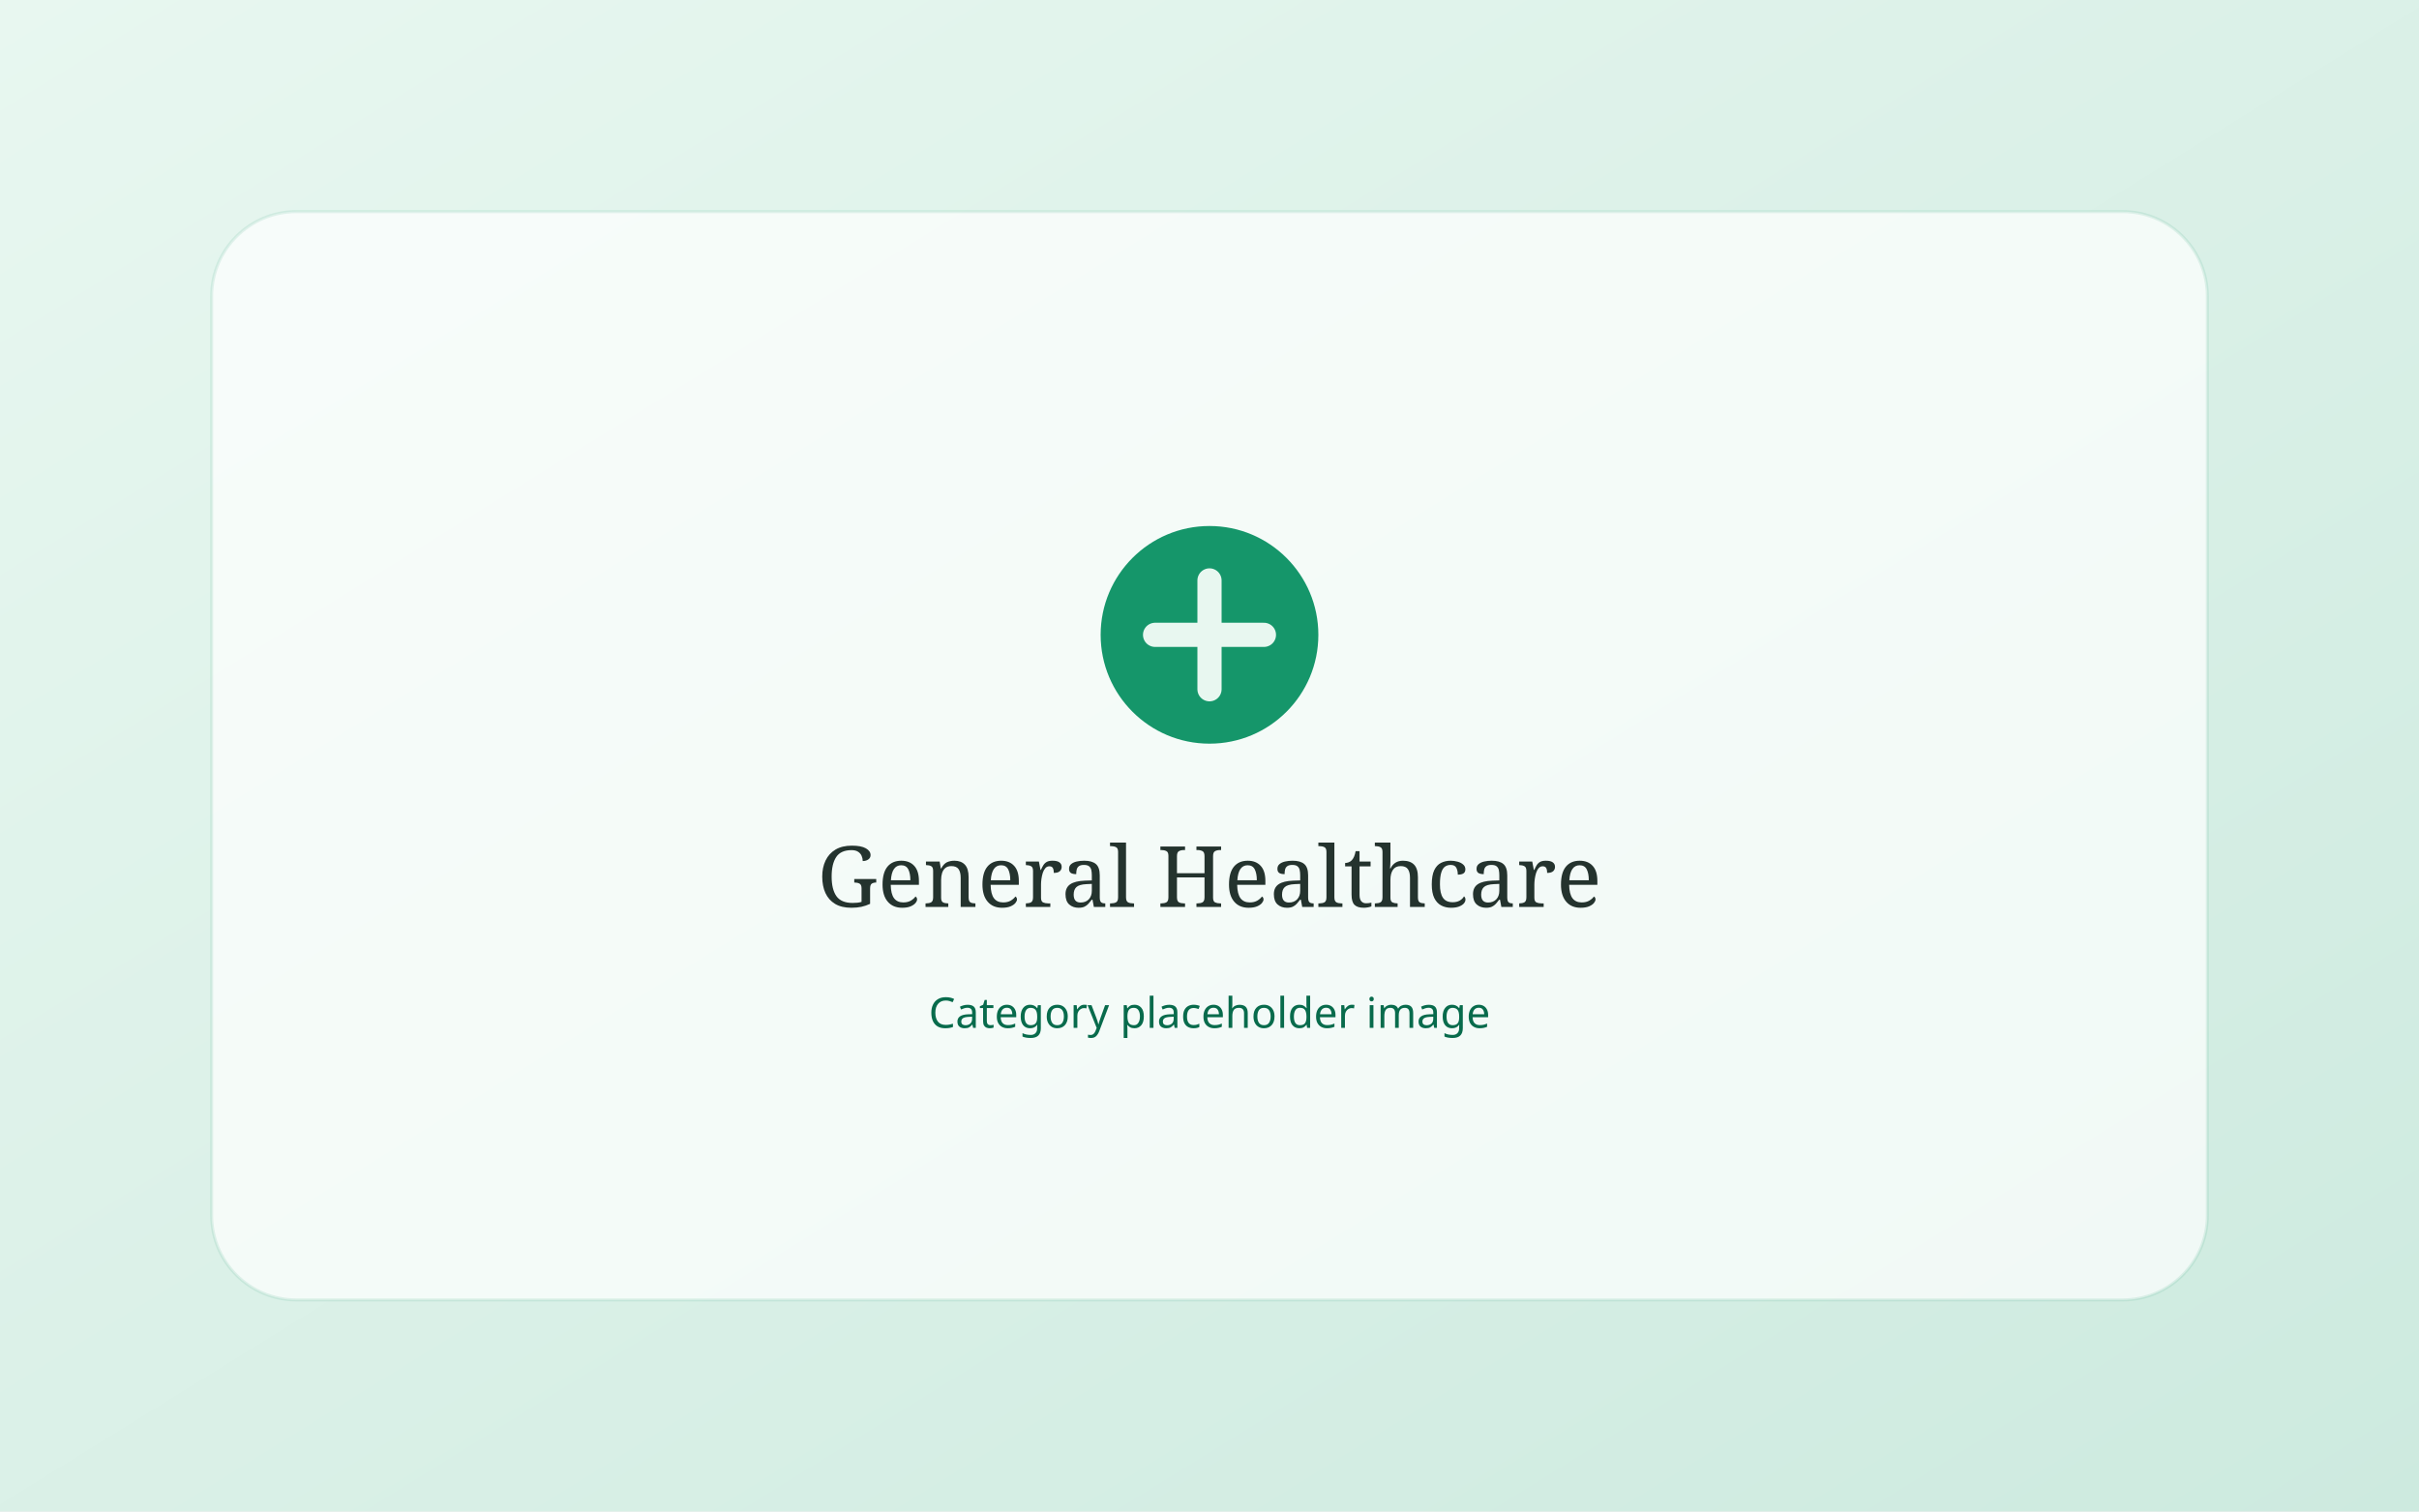
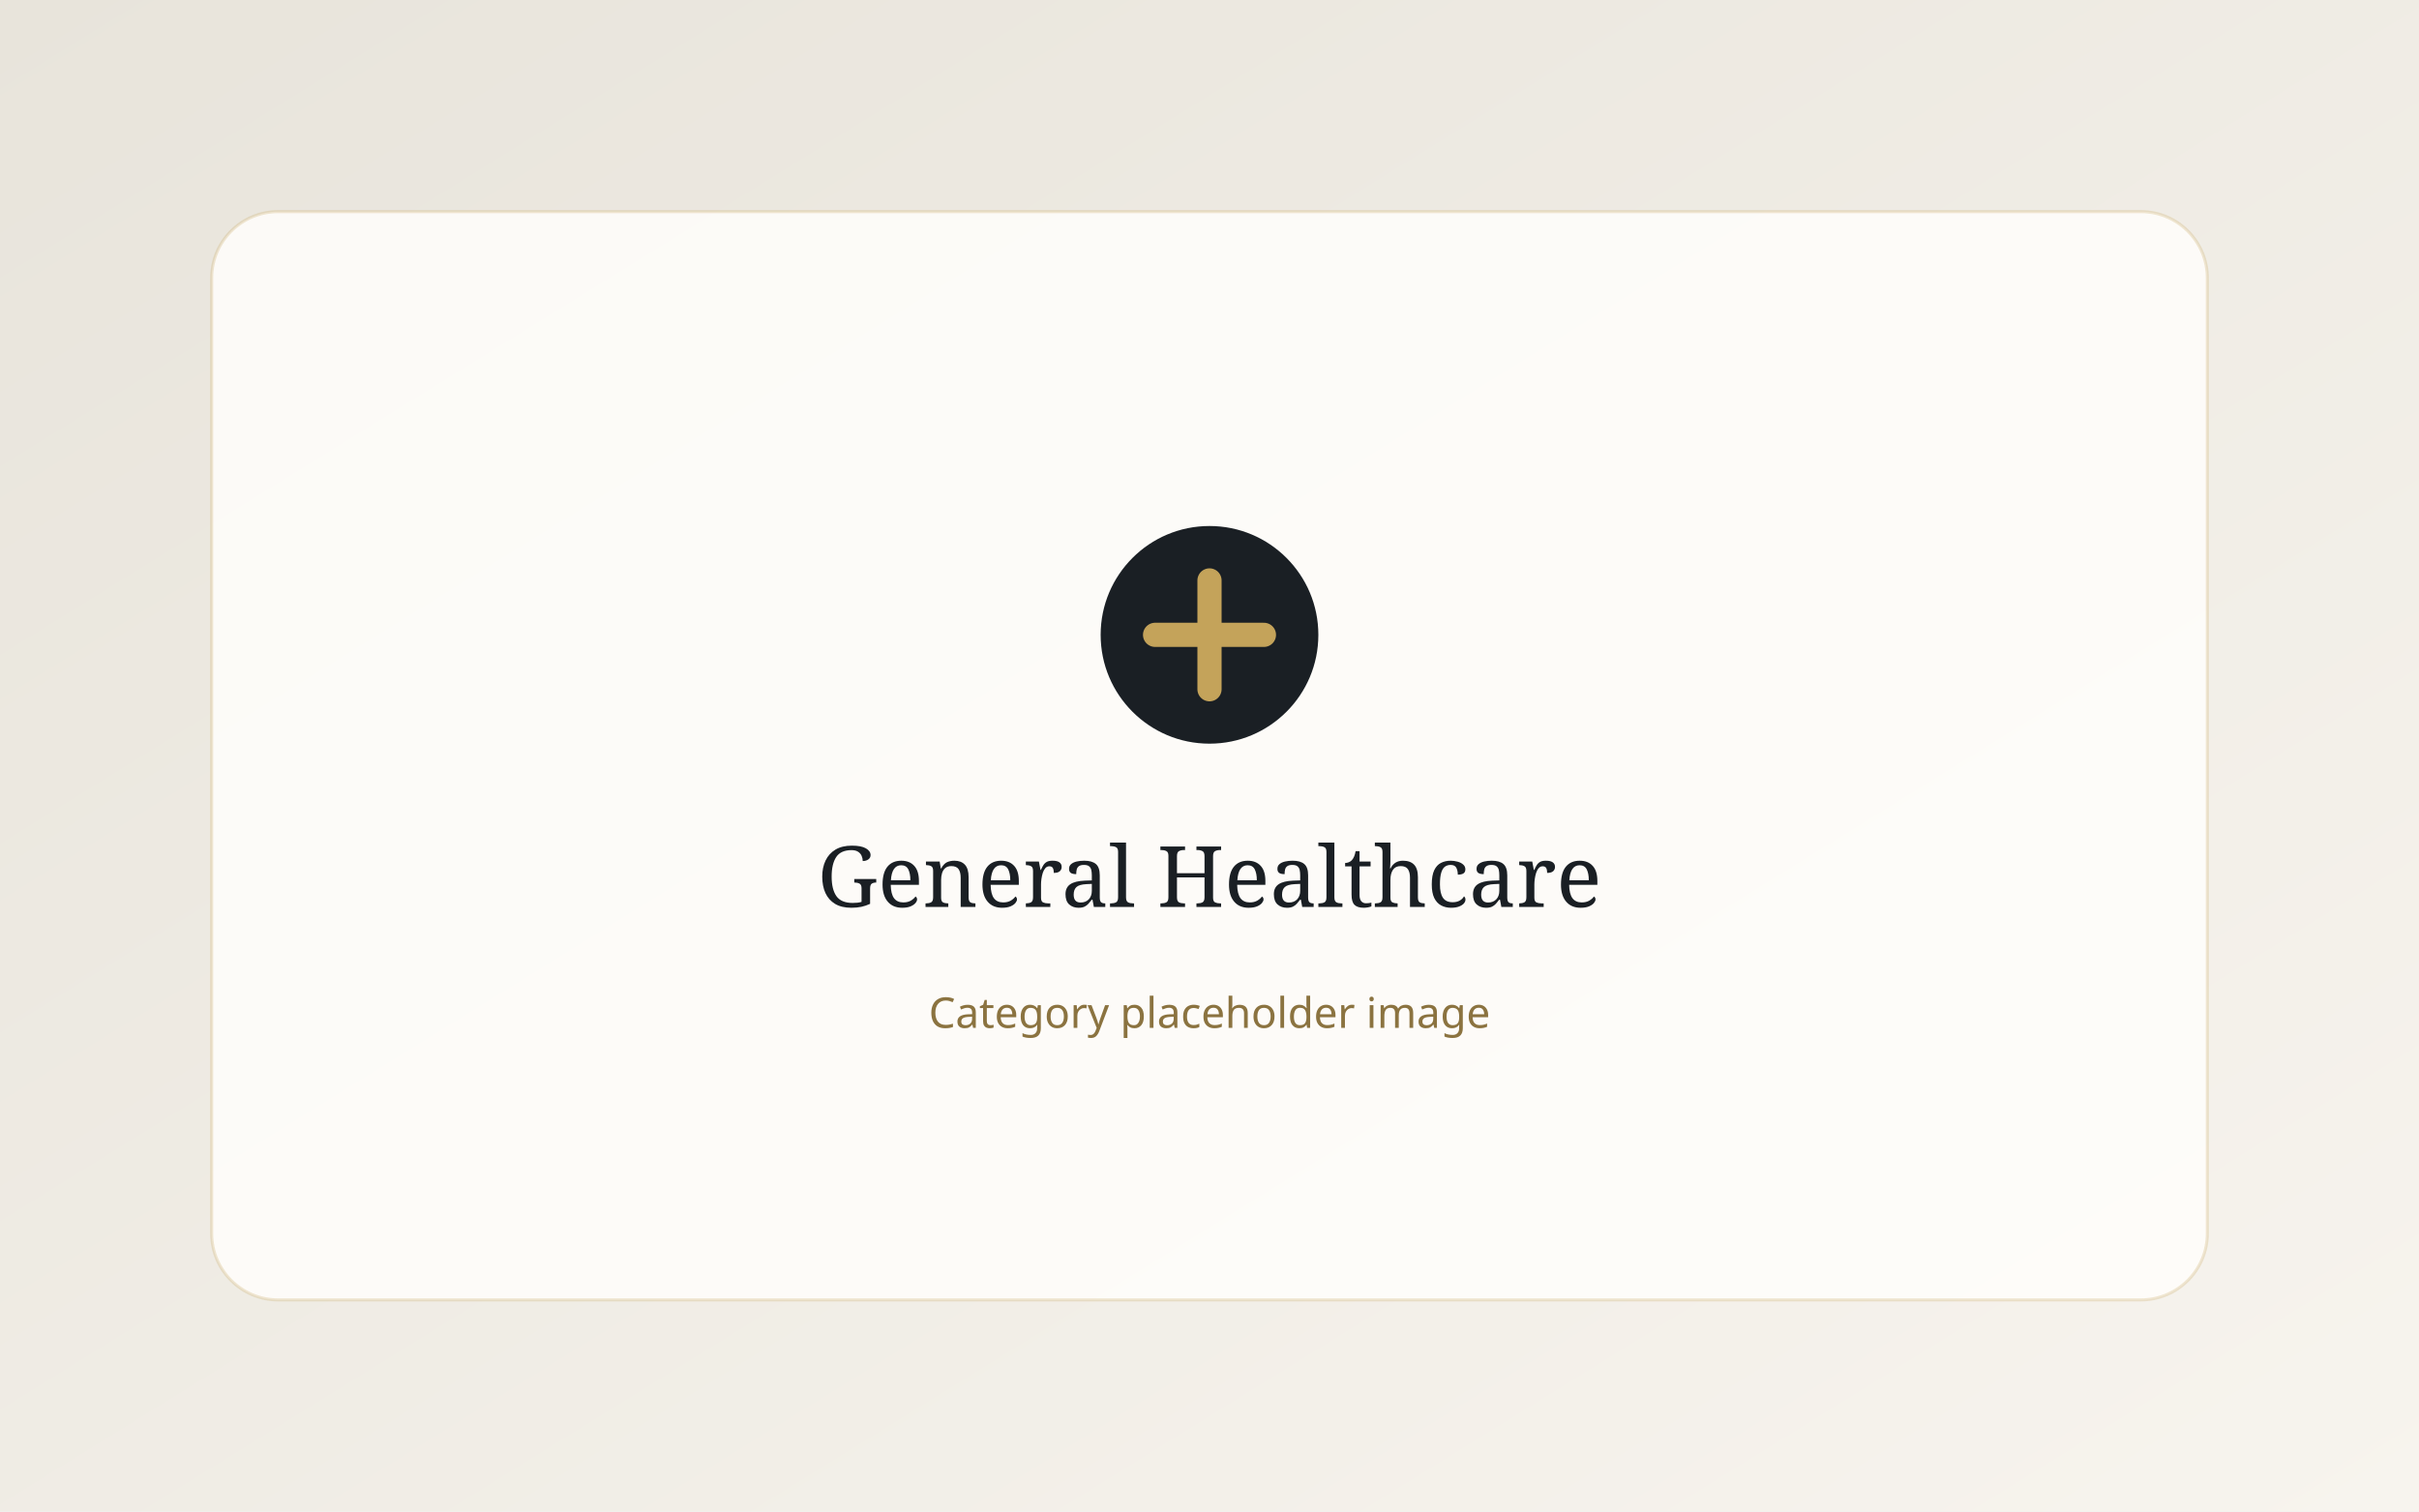
<svg xmlns="http://www.w3.org/2000/svg" width="800" height="500" viewBox="0 0 800 500" role="img" aria-label="General Healthcare">
  <defs>
    <linearGradient id="g" x1="0" y1="0" x2="1" y2="1">
-       <stop offset="0%" stop-color="#E8F7F0" />
-       <stop offset="100%" stop-color="#CDEADF" />
+       <stop offset="0%" stop-color="#E8E4DB" />
+       <stop offset="100%" stop-color="#F7F4EE" />
    </linearGradient>
  </defs>
  <rect width="800" height="500" fill="url(#g)" />
-   <rect x="70" y="70" width="660" height="360" rx="28" fill="#FFFFFF" opacity="0.7" stroke="#15966A" stroke-opacity="0.15" />
-   <circle cx="400" cy="210" r="36" fill="#15966A" />
-   <path d="M400 192v36M382 210h36" stroke="#E8F7F0" stroke-width="8" stroke-linecap="round" />
-   <text x="50%" y="300" text-anchor="middle" font-family="Georgia, serif" font-size="28" fill="#24332E">General Healthcare</text>
-   <text x="50%" y="340" text-anchor="middle" font-family="Segoe UI, sans-serif" font-size="14" fill="#086B4C">Category placeholder image</text>
+   <rect x="70" y="70" width="660" height="360" rx="22" fill="#FFFEFB" opacity="0.85" stroke="#C4A35A" stroke-opacity="0.3" />
+   <circle cx="400" cy="210" r="36" fill="#1A1F24" />
+   <path d="M400 192v36M382 210h36" stroke="#C4A35A" stroke-width="8" stroke-linecap="round" />
+   <text x="50%" y="300" text-anchor="middle" font-family="Georgia, serif" font-size="28" fill="#1A1F24">General Healthcare</text>
+   <text x="50%" y="340" text-anchor="middle" font-family="Segoe UI, sans-serif" font-size="14" fill="#8B7340">Category placeholder image</text>
</svg>
